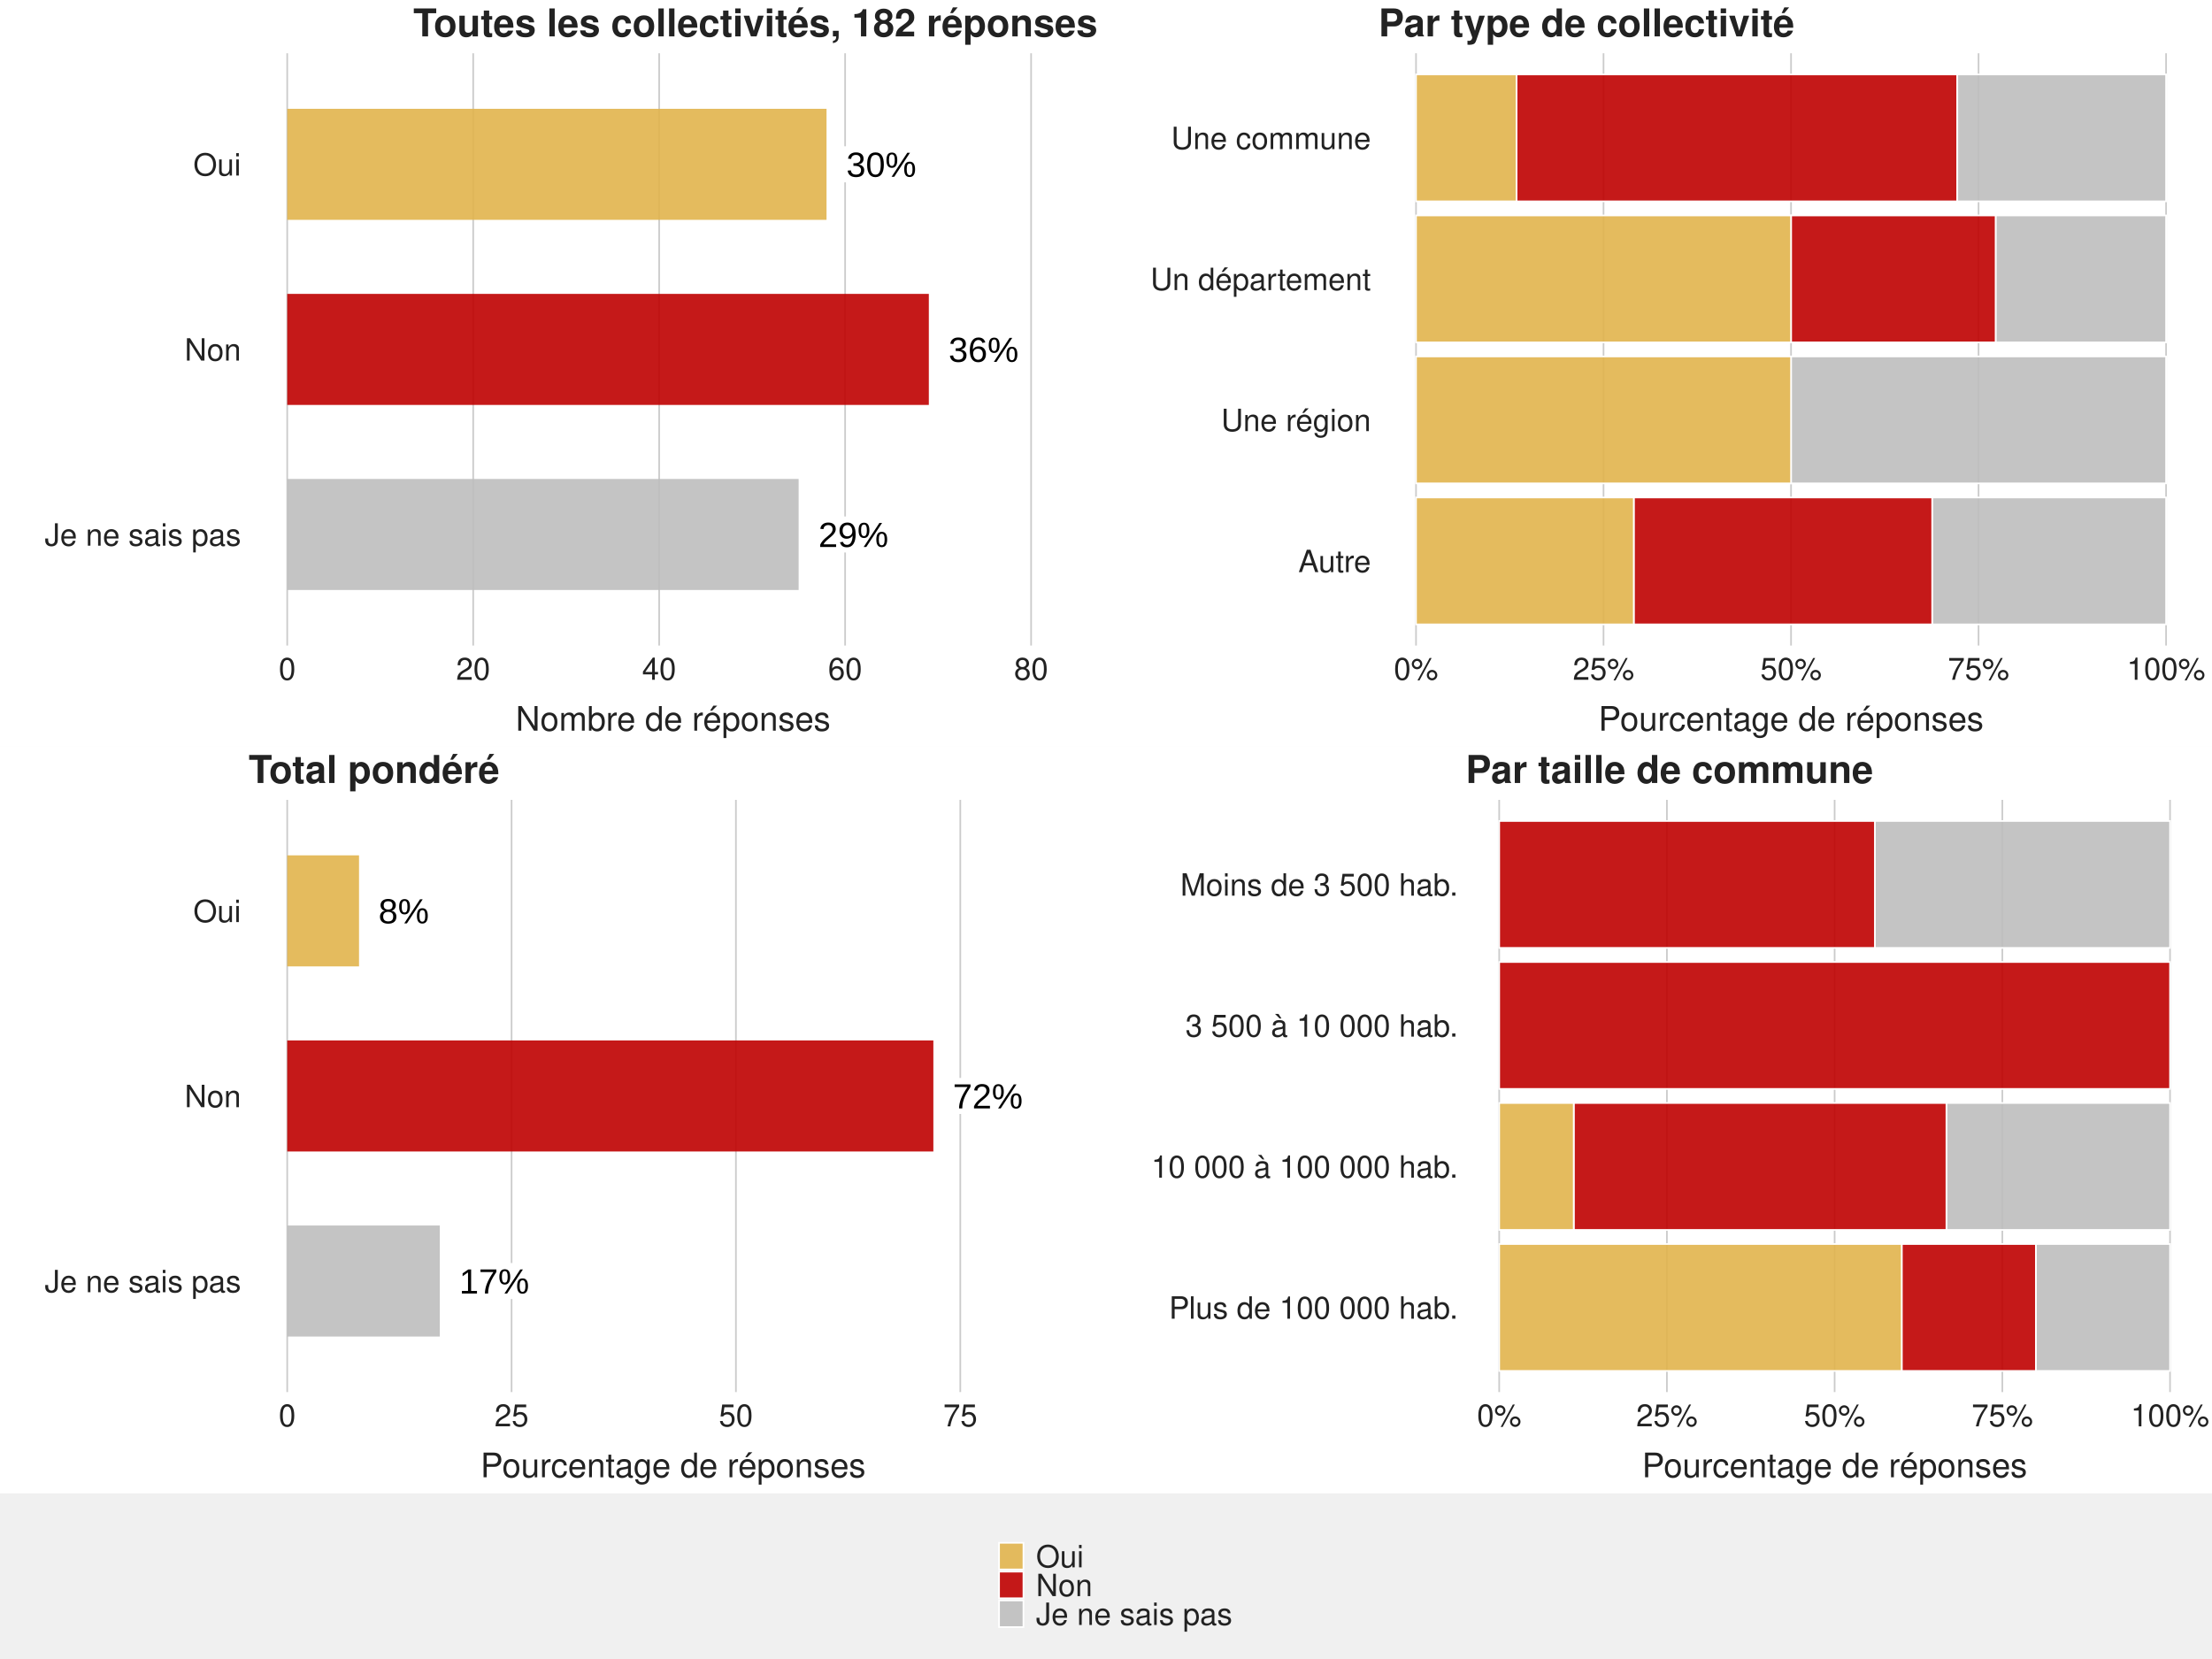
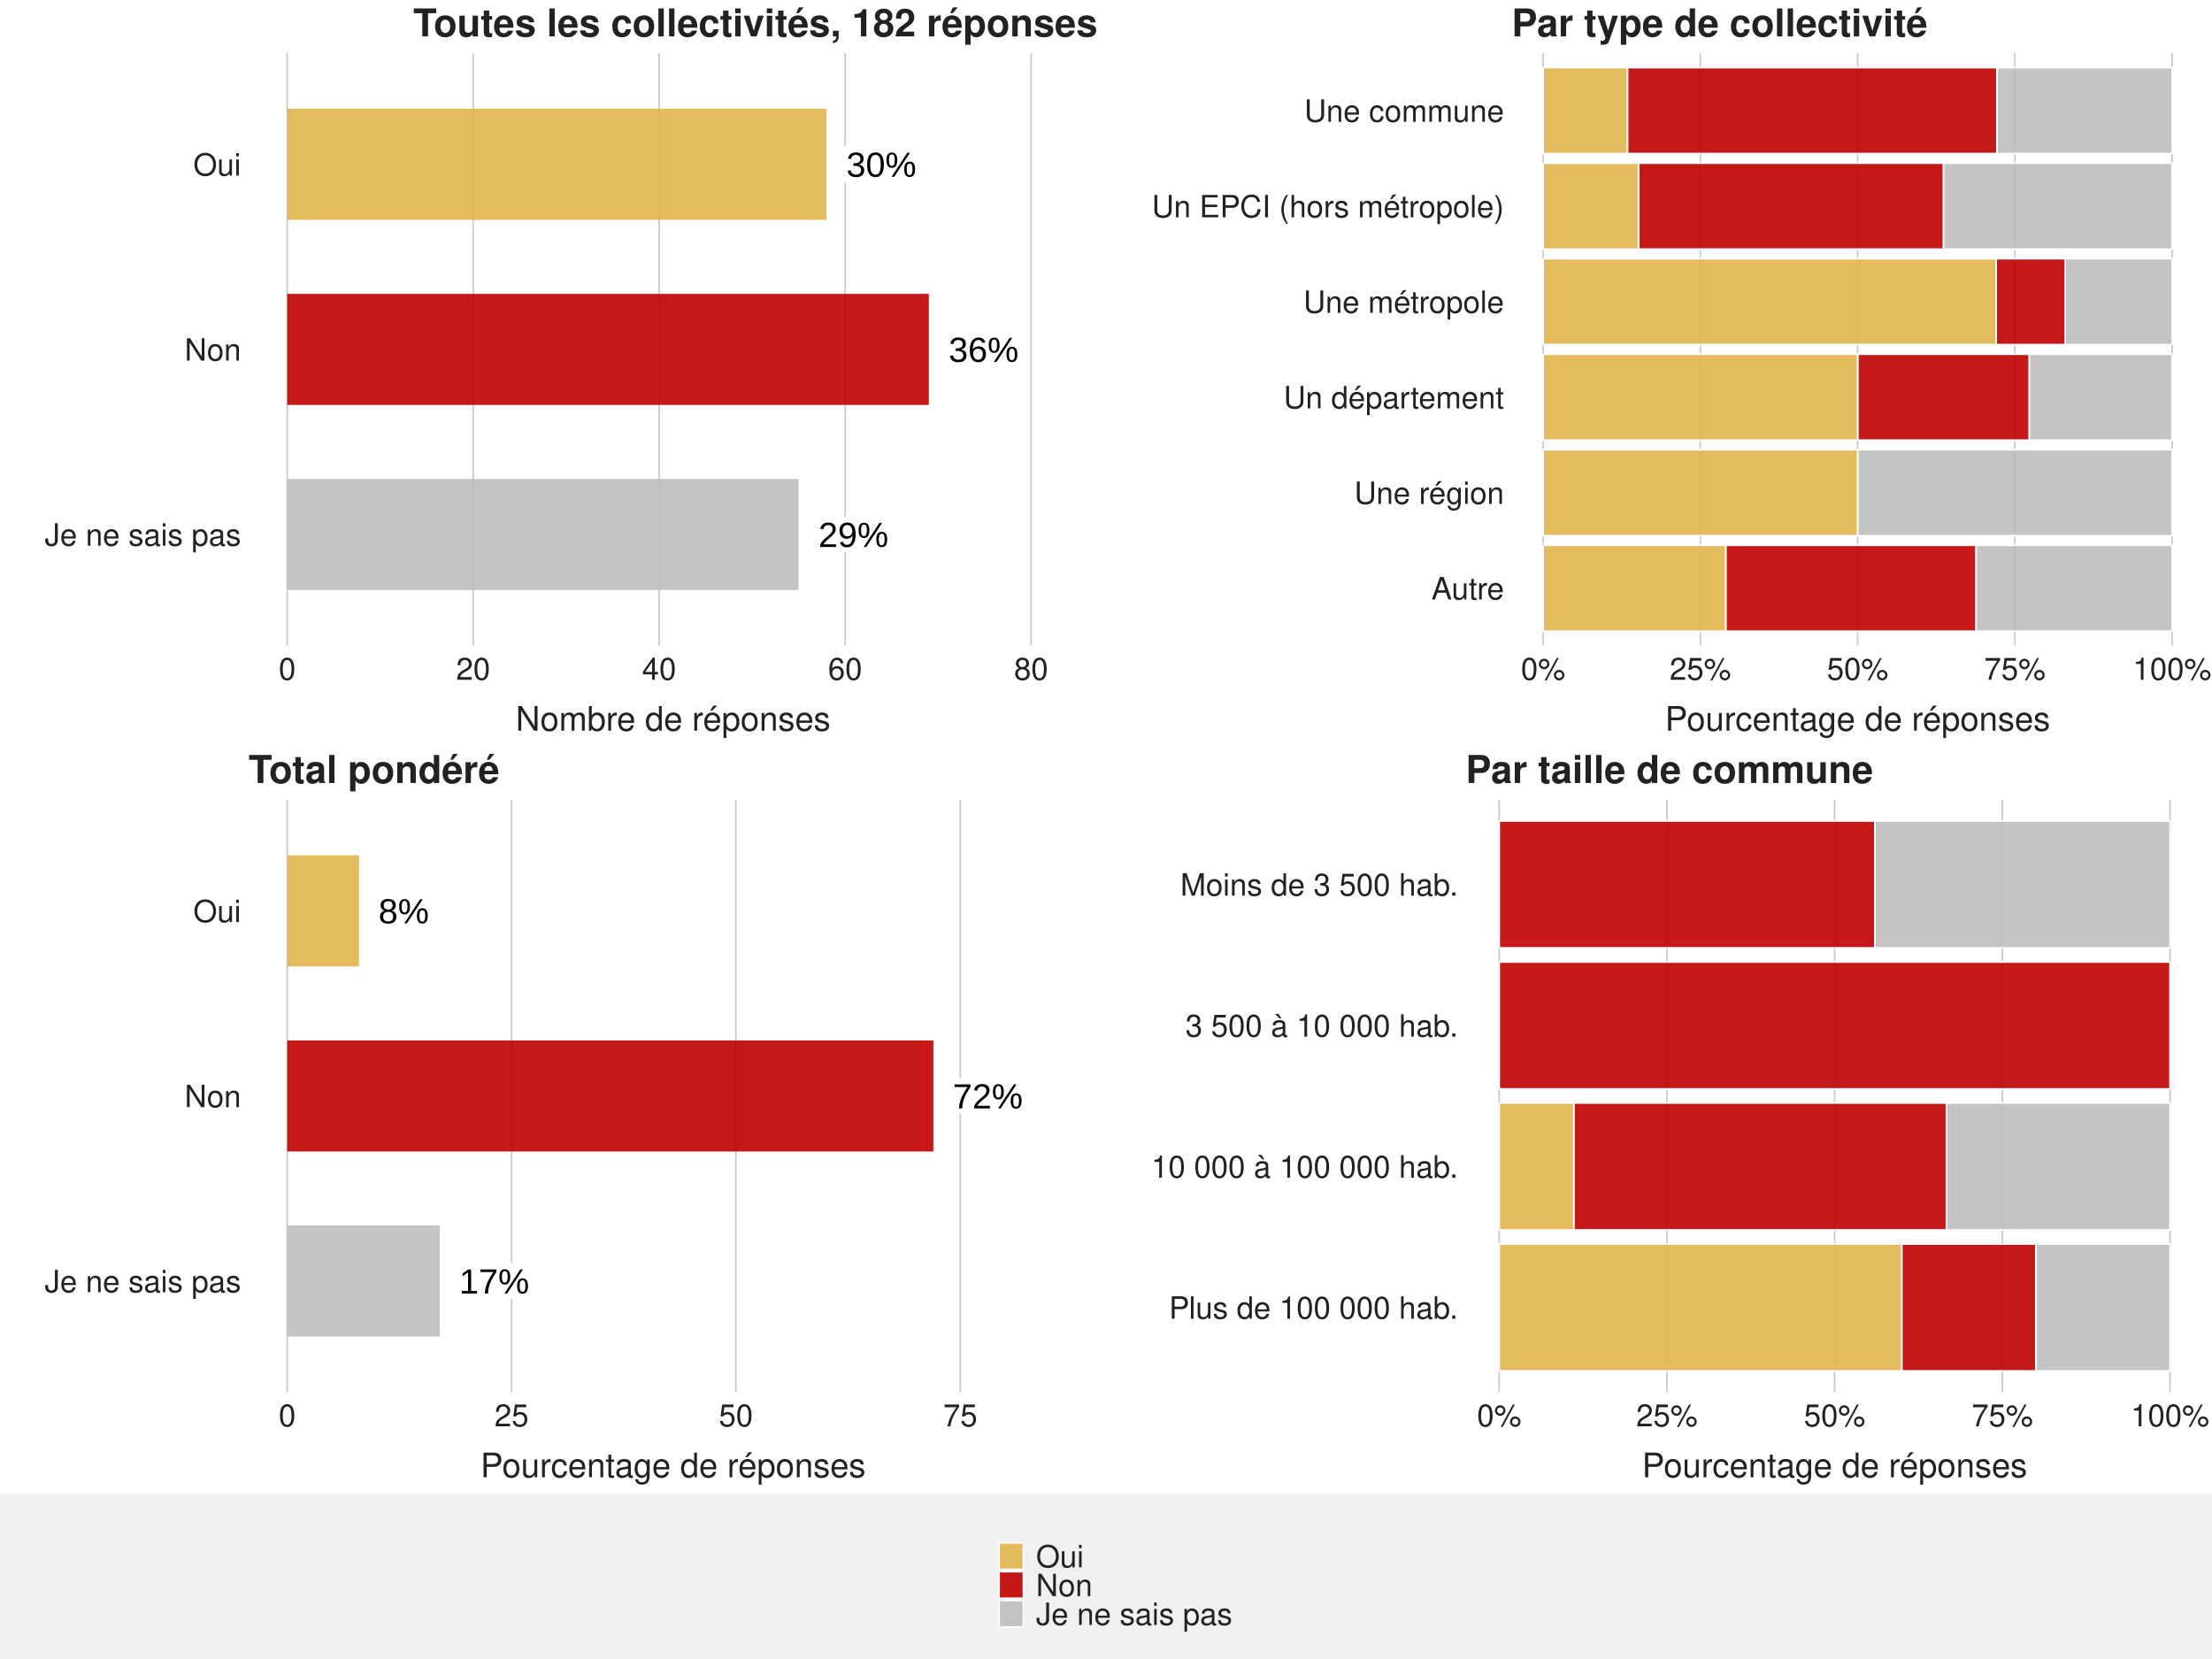
<svg xmlns="http://www.w3.org/2000/svg" class="svglite" width="1440.00pt" height="1080.00pt" viewBox="0 0 1440.00 1080.00">
  <defs>
    <style type="text/css">
    .svglite line, .svglite polyline, .svglite polygon, .svglite path, .svglite rect, .svglite circle {
      fill: none;
      stroke: #000000;
      stroke-linecap: round;
      stroke-linejoin: round;
      stroke-miterlimit: 10.00;
    }
    .svglite text {
      white-space: pre;
    }
  </style>
  </defs>
  <rect width="100%" height="100%" style="stroke: none; fill: none;" />
  <defs>
    <clipPath id="cpMC4wMHwxNDQwLjAwfDAuMDB8MTA4MC4wMA==">
      <rect x="0.00" y="0.00" width="1440.00" height="1080.00" />
    </clipPath>
  </defs>
  <g clip-path="url(#cpMC4wMHwxNDQwLjAwfDAuMDB8MTA4MC4wMA==)">
</g>
  <defs>
    <clipPath id="cpMC4wMHwxNDQwLjAwfDAuMDB8OTcyLjAw">
      <rect x="0.00" y="0.00" width="1440.00" height="972.00" />
    </clipPath>
  </defs>
  <g clip-path="url(#cpMC4wMHwxNDQwLjAwfDAuMDB8OTcyLjAw)">
</g>
  <g clip-path="url(#cpMC4wMHwxNDQwLjAwfDAuMDB8MTA4MC4wMA==)">
</g>
  <defs>
    <clipPath id="cpMC4wMHw3MjAuMDB8MC4wMHw5NzIuMDA=">
      <rect x="0.00" y="0.00" width="720.00" height="972.00" />
    </clipPath>
  </defs>
  <g clip-path="url(#cpMC4wMHw3MjAuMDB8MC4wMHw5NzIuMDA=)">
</g>
  <g clip-path="url(#cpMC4wMHwxNDQwLjAwfDAuMDB8MTA4MC4wMA==)">
</g>
  <defs>
    <clipPath id="cpMC4wMHw3MjAuMDB8MC4wMHw0ODYuMDA=">
      <rect x="0" y="0.00" width="720.00" height="486.00" />
    </clipPath>
  </defs>
  <g clip-path="url(#cpMC4wMHw3MjAuMDB8MC4wMHw0ODYuMDA=)">
    <rect x="0" y="0.00" width="720.00" height="486.00" style="stroke-width: 1.07; stroke: #FFFFFF; fill: #FFFFFF;" />
  </g>
  <g clip-path="url(#cpMC4wMHwxNDQwLjAwfDAuMDB8MTA4MC4wMA==)">
</g>
  <defs>
    <clipPath id="cpMTYxLjg1fDcxNC41MnwzNC42OXw0MjAuMjQ=">
      <rect x="161.85" y="34.69" width="552.67" height="385.55" />
    </clipPath>
  </defs>
  <g clip-path="url(#cpMTYxLjg1fDcxNC41MnwzNC42OXw0MjAuMjQ=)">
    <polyline points="186.98,420.24 186.98,34.69 " style="stroke-width: 1.07; stroke: #CBCBCB; stroke-linecap: butt;" />
    <polyline points="308.04,420.24 308.04,34.69 " style="stroke-width: 1.07; stroke: #CBCBCB; stroke-linecap: butt;" />
    <polyline points="429.11,420.24 429.11,34.69 " style="stroke-width: 1.07; stroke: #CBCBCB; stroke-linecap: butt;" />
    <polyline points="550.17,420.24 550.17,34.69 " style="stroke-width: 1.07; stroke: #CBCBCB; stroke-linecap: butt;" />
    <polyline points="671.24,420.24 671.24,34.69 " style="stroke-width: 1.07; stroke: #CBCBCB; stroke-linecap: butt;" />
    <rect x="186.98" y="311.80" width="332.93" height="72.29" style="stroke-width: 2.13; stroke: none; stroke-linecap: butt; stroke-linejoin: miter; fill: #BEBEBE; fill-opacity: 0.90;" />
    <rect x="186.98" y="191.32" width="417.68" height="72.29" style="stroke-width: 2.13; stroke: none; stroke-linecap: butt; stroke-linejoin: miter; fill: #BF0001; fill-opacity: 0.90;" />
    <rect x="186.98" y="70.83" width="351.09" height="72.29" style="stroke-width: 2.13; stroke: none; stroke-linecap: butt; stroke-linejoin: miter; fill: #E1B44D; fill-opacity: 0.90;" />
    <polygon points="528.12,359.67 575.93,359.67 575.84,359.67 576.19,359.66 576.53,359.59 576.85,359.46 577.16,359.29 577.42,359.07 577.65,358.81 577.84,358.51 577.98,358.19 578.06,357.86 578.09,357.51 578.09,357.51 578.09,338.38 578.09,338.38 578.06,338.03 577.98,337.70 577.84,337.38 577.65,337.08 577.42,336.82 577.16,336.60 576.85,336.43 576.53,336.31 576.19,336.24 575.93,336.22 528.12,336.22 528.38,336.24 528.03,336.22 527.69,336.26 527.35,336.36 527.04,336.51 526.75,336.71 526.50,336.95 526.29,337.23 526.13,337.53 526.02,337.86 525.97,338.21 525.96,338.38 525.96,357.51 525.97,357.34 525.97,357.68 526.02,358.03 526.13,358.36 526.29,358.67 526.50,358.94 526.75,359.18 527.04,359.38 527.35,359.53 527.69,359.63 528.03,359.67 " style="stroke-width: nan; stroke: none; fill: #FFFFFF;" />
    <text x="532.79" y="356.07" style="font-size: 22.76px; font-family: &quot;Arial&quot;;" textLength="44.93px" lengthAdjust="spacingAndGlyphs">29%</text>
    <polygon points="612.87,239.19 660.67,239.19 660.59,239.19 660.93,239.17 661.28,239.10 661.60,238.98 661.90,238.81 662.17,238.59 662.40,238.33 662.59,238.03 662.72,237.71 662.81,237.37 662.83,237.03 662.83,237.03 662.83,217.90 662.83,217.90 662.81,217.55 662.72,217.21 662.59,216.89 662.40,216.60 662.17,216.34 661.90,216.12 661.60,215.95 661.28,215.82 660.93,215.75 660.67,215.74 612.87,215.74 613.13,215.75 612.78,215.74 612.43,215.78 612.10,215.88 611.79,216.03 611.50,216.22 611.25,216.46 611.04,216.74 610.88,217.05 610.77,217.38 610.71,217.72 610.71,217.90 610.71,237.03 610.71,236.85 610.71,237.20 610.77,237.54 610.88,237.87 611.04,238.18 611.25,238.46 611.50,238.70 611.79,238.90 612.10,239.05 612.43,239.14 612.78,239.19 " style="stroke-width: nan; stroke: none; fill: #FFFFFF;" />
    <text x="617.54" y="235.59" style="font-size: 22.76px; font-family: &quot;Arial&quot;;" textLength="44.93px" lengthAdjust="spacingAndGlyphs">36%</text>
    <polygon points="546.28,118.70 594.09,118.70 594.00,118.70 594.35,118.69 594.69,118.62 595.01,118.50 595.32,118.32 595.58,118.10 595.81,117.84 596.00,117.55 596.14,117.23 596.22,116.89 596.25,116.54 596.25,116.54 596.25,97.41 596.25,97.41 596.22,97.07 596.14,96.73 596.00,96.41 595.81,96.12 595.58,95.86 595.32,95.64 595.01,95.46 594.69,95.34 594.35,95.27 594.09,95.25 546.28,95.25 546.54,95.27 546.19,95.26 545.85,95.30 545.51,95.39 545.20,95.54 544.91,95.74 544.66,95.98 544.45,96.26 544.29,96.57 544.18,96.90 544.13,97.24 544.12,97.41 544.12,116.54 544.13,116.37 544.13,116.72 544.18,117.06 544.29,117.39 544.45,117.70 544.66,117.98 544.91,118.22 545.20,118.42 545.51,118.56 545.85,118.66 546.19,118.70 " style="stroke-width: nan; stroke: none; fill: #FFFFFF;" />
    <text x="550.95" y="115.10" style="font-size: 22.76px; font-family: &quot;Arial&quot;;" textLength="44.93px" lengthAdjust="spacingAndGlyphs">30%</text>
  </g>
  <g clip-path="url(#cpMC4wMHwxNDQwLjAwfDAuMDB8MTA4MC4wMA==)">
    <text x="156.92" y="355.24" text-anchor="end" style="font-size: 20.00px;fill: #222222; font-family: &quot;Nimbus Sans&quot;;" textLength="127.82px" lengthAdjust="spacingAndGlyphs">Je ne sais pas</text>
    <text x="156.92" y="234.75" text-anchor="end" style="font-size: 20.00px;fill: #222222; font-family: &quot;Nimbus Sans&quot;;" textLength="36.68px" lengthAdjust="spacingAndGlyphs">Non</text>
    <text x="156.92" y="114.27" text-anchor="end" style="font-size: 20.00px;fill: #222222; font-family: &quot;Nimbus Sans&quot;;" textLength="31.12px" lengthAdjust="spacingAndGlyphs">Oui</text>
    <text x="186.98" y="442.54" text-anchor="middle" style="font-size: 20.00px;fill: #222222; font-family: &quot;Nimbus Sans&quot;;" textLength="11.12px" lengthAdjust="spacingAndGlyphs">0</text>
    <text x="308.04" y="442.54" text-anchor="middle" style="font-size: 20.00px;fill: #222222; font-family: &quot;Nimbus Sans&quot;;" textLength="22.23px" lengthAdjust="spacingAndGlyphs">20</text>
    <text x="429.11" y="442.54" text-anchor="middle" style="font-size: 20.00px;fill: #222222; font-family: &quot;Nimbus Sans&quot;;" textLength="22.23px" lengthAdjust="spacingAndGlyphs">40</text>
    <text x="550.17" y="442.54" text-anchor="middle" style="font-size: 20.00px;fill: #222222; font-family: &quot;Nimbus Sans&quot;;" textLength="22.23px" lengthAdjust="spacingAndGlyphs">60</text>
    <text x="671.24" y="442.54" text-anchor="middle" style="font-size: 20.00px;fill: #222222; font-family: &quot;Nimbus Sans&quot;;" textLength="22.23px" lengthAdjust="spacingAndGlyphs">80</text>
    <text x="438.19" y="475.68" text-anchor="middle" style="font-size: 22.00px;fill: #222222; font-family: &quot;Nimbus Sans&quot;;" textLength="205.42px" lengthAdjust="spacingAndGlyphs">Nombre de réponses</text>
    <text x="714.52" y="23.71" text-anchor="end" style="font-size: 25.00px; font-weight: bold;fill: #222222; font-family: &quot;Nimbus Sans&quot;;" textLength="447.48px" lengthAdjust="spacingAndGlyphs">Toutes les collectivités, 182 réponses</text>
  </g>
  <defs>
    <clipPath id="cpMC4wMHw3MjAuMDB8NDg2LjAwfDk3Mi4wMA==">
      <rect x="0" y="486.00" width="720.00" height="486.00" />
    </clipPath>
  </defs>
  <g clip-path="url(#cpMC4wMHw3MjAuMDB8NDg2LjAwfDk3Mi4wMA==)">
    <rect x="0" y="486.00" width="720.00" height="486.00" style="stroke-width: 1.07; stroke: #FFFFFF; fill: #FFFFFF;" />
  </g>
  <g clip-path="url(#cpMC4wMHwxNDQwLjAwfDAuMDB8MTA4MC4wMA==)">
</g>
  <defs>
    <clipPath id="cpMTYxLjg1fDcxNC41Mnw1MjAuNjl8OTA2LjI0">
      <rect x="161.85" y="520.69" width="552.67" height="385.55" />
    </clipPath>
  </defs>
  <g clip-path="url(#cpMTYxLjg1fDcxNC41Mnw1MjAuNjl8OTA2LjI0)">
    <polyline points="186.98,906.24 186.98,520.69 " style="stroke-width: 1.07; stroke: #CBCBCB; stroke-linecap: butt;" />
    <polyline points="333.03,906.24 333.03,520.69 " style="stroke-width: 1.07; stroke: #CBCBCB; stroke-linecap: butt;" />
    <polyline points="479.08,906.24 479.08,520.69 " style="stroke-width: 1.07; stroke: #CBCBCB; stroke-linecap: butt;" />
    <polyline points="625.14,906.24 625.14,520.69 " style="stroke-width: 1.07; stroke: #CBCBCB; stroke-linecap: butt;" />
    <rect x="186.98" y="797.80" width="99.32" height="72.29" style="stroke-width: 2.13; stroke: none; stroke-linecap: butt; stroke-linejoin: miter; fill: #BEBEBE; fill-opacity: 0.90;" />
    <rect x="186.98" y="677.32" width="420.63" height="72.29" style="stroke-width: 2.13; stroke: none; stroke-linecap: butt; stroke-linejoin: miter; fill: #BF0001; fill-opacity: 0.90;" />
    <rect x="186.98" y="556.83" width="46.74" height="72.29" style="stroke-width: 2.13; stroke: none; stroke-linecap: butt; stroke-linejoin: miter; fill: #E1B44D; fill-opacity: 0.90;" />
    <polygon points="294.29,845.67 342.10,845.67 342.01,845.67 342.36,845.66 342.70,845.59 343.03,845.46 343.33,845.29 343.60,845.07 343.83,844.81 344.01,844.51 344.15,844.19 344.23,843.86 344.26,843.51 344.26,843.51 344.26,824.38 344.26,824.38 344.23,824.03 344.15,823.70 344.01,823.38 343.83,823.08 343.60,822.82 343.33,822.60 343.03,822.43 342.70,822.31 342.36,822.24 342.10,822.22 294.29,822.22 294.55,822.24 294.21,822.22 293.86,822.26 293.53,822.36 293.21,822.51 292.93,822.71 292.68,822.95 292.47,823.23 292.31,823.53 292.20,823.86 292.14,824.21 292.13,824.38 292.13,843.51 292.14,843.34 292.14,843.68 292.20,844.03 292.31,844.36 292.47,844.67 292.68,844.94 292.93,845.18 293.21,845.38 293.53,845.53 293.86,845.63 294.21,845.67 " style="stroke-width: nan; stroke: none; fill: #FFFFFF;" />
    <text x="298.96" y="842.07" style="font-size: 22.76px; font-family: &quot;Arial&quot;;" textLength="44.93px" lengthAdjust="spacingAndGlyphs">17%</text>
    <polygon points="615.61,725.19 663.42,725.19 663.33,725.19 663.68,725.17 664.02,725.10 664.35,724.98 664.65,724.81 664.92,724.59 665.15,724.33 665.33,724.03 665.47,723.71 665.55,723.37 665.58,723.03 665.58,723.03 665.58,703.90 665.58,703.90 665.55,703.55 665.47,703.21 665.33,702.89 665.15,702.60 664.92,702.34 664.65,702.12 664.35,701.95 664.02,701.82 663.68,701.75 663.42,701.74 615.61,701.74 615.87,701.75 615.52,701.74 615.18,701.78 614.85,701.88 614.53,702.03 614.25,702.22 613.99,702.46 613.79,702.74 613.62,703.05 613.51,703.38 613.46,703.72 613.45,703.90 613.45,723.03 613.46,722.85 613.46,723.20 613.51,723.54 613.62,723.87 613.79,724.18 613.99,724.46 614.25,724.70 614.53,724.90 614.85,725.05 615.18,725.14 615.52,725.19 " style="stroke-width: nan; stroke: none; fill: #FFFFFF;" />
    <text x="620.28" y="721.59" style="font-size: 22.76px; font-family: &quot;Arial&quot;;" textLength="44.93px" lengthAdjust="spacingAndGlyphs">72%</text>
    <polygon points="241.71,604.70 276.51,604.70 276.43,604.70 276.77,604.69 277.11,604.62 277.44,604.50 277.74,604.32 278.01,604.10 278.24,603.84 278.42,603.55 278.56,603.23 278.64,602.89 278.67,602.54 278.67,602.54 278.67,583.41 278.67,583.41 278.64,583.07 278.56,582.73 278.42,582.41 278.24,582.12 278.01,581.86 277.74,581.64 277.44,581.46 277.11,581.34 276.77,581.27 276.51,581.25 241.71,581.25 241.97,581.27 241.63,581.26 241.28,581.30 240.95,581.39 240.63,581.54 240.35,581.74 240.10,581.98 239.89,582.26 239.73,582.57 239.62,582.90 239.56,583.24 239.55,583.41 239.55,602.54 239.56,602.37 239.56,602.72 239.62,603.06 239.73,603.39 239.89,603.70 240.10,603.98 240.35,604.22 240.63,604.42 240.95,604.56 241.28,604.66 241.63,604.70 " style="stroke-width: nan; stroke: none; fill: #FFFFFF;" />
    <text x="246.38" y="601.10" style="font-size: 22.76px; font-family: &quot;Arial&quot;;" textLength="31.92px" lengthAdjust="spacingAndGlyphs">8%</text>
  </g>
  <g clip-path="url(#cpMC4wMHwxNDQwLjAwfDAuMDB8MTA4MC4wMA==)">
    <text x="156.92" y="841.24" text-anchor="end" style="font-size: 20.00px;fill: #222222; font-family: &quot;Nimbus Sans&quot;;" textLength="127.82px" lengthAdjust="spacingAndGlyphs">Je ne sais pas</text>
    <text x="156.92" y="720.75" text-anchor="end" style="font-size: 20.00px;fill: #222222; font-family: &quot;Nimbus Sans&quot;;" textLength="36.68px" lengthAdjust="spacingAndGlyphs">Non</text>
    <text x="156.92" y="600.27" text-anchor="end" style="font-size: 20.00px;fill: #222222; font-family: &quot;Nimbus Sans&quot;;" textLength="31.12px" lengthAdjust="spacingAndGlyphs">Oui</text>
    <text x="186.98" y="928.54" text-anchor="middle" style="font-size: 20.00px;fill: #222222; font-family: &quot;Nimbus Sans&quot;;" textLength="11.12px" lengthAdjust="spacingAndGlyphs">0</text>
    <text x="333.03" y="928.54" text-anchor="middle" style="font-size: 20.00px;fill: #222222; font-family: &quot;Nimbus Sans&quot;;" textLength="22.23px" lengthAdjust="spacingAndGlyphs">25</text>
    <text x="479.08" y="928.54" text-anchor="middle" style="font-size: 20.00px;fill: #222222; font-family: &quot;Nimbus Sans&quot;;" textLength="22.23px" lengthAdjust="spacingAndGlyphs">50</text>
    <text x="625.14" y="928.54" text-anchor="middle" style="font-size: 20.00px;fill: #222222; font-family: &quot;Nimbus Sans&quot;;" textLength="22.23px" lengthAdjust="spacingAndGlyphs">75</text>
    <text x="438.19" y="961.68" text-anchor="middle" style="font-size: 22.00px;fill: #222222; font-family: &quot;Nimbus Sans&quot;;" textLength="251.94px" lengthAdjust="spacingAndGlyphs">Pourcentage de réponses</text>
    <text x="161.85" y="509.71" style="font-size: 25.00px; font-weight: bold;fill: #222222; font-family: &quot;Nimbus Sans&quot;;" textLength="165.33px" lengthAdjust="spacingAndGlyphs">Total pondéré</text>
  </g>
  <defs>
    <clipPath id="cpNzIwLjAwfDE0NDAuMDB8MC4wMHw5NzIuMDA=">
      <rect x="720.00" y="0.00" width="720.00" height="972.00" />
    </clipPath>
  </defs>
  <g clip-path="url(#cpNzIwLjAwfDE0NDAuMDB8MC4wMHw5NzIuMDA=)">
</g>
  <g clip-path="url(#cpMC4wMHwxNDQwLjAwfDAuMDB8MTA4MC4wMA==)">
</g>
  <defs>
    <clipPath id="cpNzIwLjAwfDE0NDAuMDB8MC4wMHw0ODYuMDA=">
      <rect x="720.00" y="0.00" width="720.00" height="486.00" />
    </clipPath>
  </defs>
  <g clip-path="url(#cpNzIwLjAwfDE0NDAuMDB8MC4wMHw0ODYuMDA=)">
    <rect x="720.00" y="0.00" width="720.00" height="486.00" style="stroke-width: 1.07; stroke: #FFFFFF; fill: #FFFFFF;" />
  </g>
  <g clip-path="url(#cpMC4wMHwxNDQwLjAwfDAuMDB8MTA4MC4wMA==)">
</g>
  <defs>
-     <clipPath id="cpODk3LjQxfDE0MzQuNTJ8MzQuNjl8NDIwLjI0">
-       <rect x="897.41" y="34.69" width="537.11" height="385.55" />
-     </clipPath>
-   </defs>
-   <g clip-path="url(#cpODk3LjQxfDE0MzQuNTJ8MzQuNjl8NDIwLjI0)">
-     <polyline points="921.82,420.24 921.82,34.69 " style="stroke-width: 1.07; stroke: #CBCBCB; stroke-linecap: butt;" />
-     <polyline points="1043.89,420.24 1043.89,34.69 " style="stroke-width: 1.07; stroke: #CBCBCB; stroke-linecap: butt;" />
-     <polyline points="1165.96,420.24 1165.96,34.69 " style="stroke-width: 1.07; stroke: #CBCBCB; stroke-linecap: butt;" />
-     <polyline points="1288.03,420.24 1288.03,34.69 " style="stroke-width: 1.07; stroke: #CBCBCB; stroke-linecap: butt;" />
-     <polyline points="1410.11,420.24 1410.11,34.69 " style="stroke-width: 1.07; stroke: #CBCBCB; stroke-linecap: butt;" />
-     <rect x="1257.85" y="323.85" width="152.26" height="82.62" style="stroke-width: 1.07; stroke: #FFFFFF; stroke-linecap: butt; stroke-linejoin: miter; fill: #BEBEBE; fill-opacity: 0.90;" />
-     <rect x="1063.58" y="323.85" width="194.26" height="82.62" style="stroke-width: 1.07; stroke: #FFFFFF; stroke-linecap: butt; stroke-linejoin: miter; fill: #BF0001; fill-opacity: 0.90;" />
-     <rect x="921.82" y="323.85" width="141.76" height="82.62" style="stroke-width: 1.07; stroke: #FFFFFF; stroke-linecap: butt; stroke-linejoin: miter; fill: #E1B44D; fill-opacity: 0.90;" />
-     <rect x="1299.13" y="140.26" width="110.97" height="82.62" style="stroke-width: 1.07; stroke: #FFFFFF; stroke-linecap: butt; stroke-linejoin: miter; fill: #BEBEBE; fill-opacity: 0.90;" />
-     <rect x="1165.96" y="140.26" width="133.17" height="82.62" style="stroke-width: 1.07; stroke: #FFFFFF; stroke-linecap: butt; stroke-linejoin: miter; fill: #BF0001; fill-opacity: 0.90;" />
-     <rect x="921.82" y="140.26" width="244.14" height="82.62" style="stroke-width: 1.07; stroke: #FFFFFF; stroke-linecap: butt; stroke-linejoin: miter; fill: #E1B44D; fill-opacity: 0.90;" />
-     <rect x="987.26" y="48.46" width="286.93" height="82.62" style="stroke-width: 1.07; stroke: #FFFFFF; stroke-linecap: butt; stroke-linejoin: miter; fill: #BF0001; fill-opacity: 0.90;" />
-     <rect x="1274.19" y="48.46" width="135.91" height="82.62" style="stroke-width: 1.07; stroke: #FFFFFF; stroke-linecap: butt; stroke-linejoin: miter; fill: #BEBEBE; fill-opacity: 0.90;" />
-     <rect x="921.82" y="48.46" width="65.44" height="82.62" style="stroke-width: 1.07; stroke: #FFFFFF; stroke-linecap: butt; stroke-linejoin: miter; fill: #E1B44D; fill-opacity: 0.90;" />
-     <rect x="1165.96" y="232.05" width="244.14" height="82.62" style="stroke-width: 1.07; stroke: #FFFFFF; stroke-linecap: butt; stroke-linejoin: miter; fill: #BEBEBE; fill-opacity: 0.90;" />
-     <rect x="1165.96" y="232.05" width="0.00" height="82.62" style="stroke-width: 1.07; stroke: #FFFFFF; stroke-linecap: butt; stroke-linejoin: miter; fill: #BF0001; fill-opacity: 0.90;" />
-     <rect x="921.82" y="232.05" width="244.14" height="82.62" style="stroke-width: 1.07; stroke: #FFFFFF; stroke-linecap: butt; stroke-linejoin: miter; fill: #E1B44D; fill-opacity: 0.90;" />
-   </g>
-   <g clip-path="url(#cpMC4wMHwxNDQwLjAwfDAuMDB8MTA4MC4wMA==)">
-     <text x="892.47" y="372.45" text-anchor="end" style="font-size: 20.00px;fill: #222222; font-family: &quot;Nimbus Sans&quot;;" textLength="47.79px" lengthAdjust="spacingAndGlyphs">Autre</text>
-     <text x="892.47" y="280.65" text-anchor="end" style="font-size: 20.00px;fill: #222222; font-family: &quot;Nimbus Sans&quot;;" textLength="97.80px" lengthAdjust="spacingAndGlyphs">Une région</text>
-     <text x="892.47" y="188.85" text-anchor="end" style="font-size: 20.00px;fill: #222222; font-family: &quot;Nimbus Sans&quot;;" textLength="143.37px" lengthAdjust="spacingAndGlyphs">Un département</text>
-     <text x="892.47" y="97.06" text-anchor="end" style="font-size: 20.00px;fill: #222222; font-family: &quot;Nimbus Sans&quot;;" textLength="130.02px" lengthAdjust="spacingAndGlyphs">Une commune</text>
-     <text x="921.82" y="442.54" text-anchor="middle" style="font-size: 20.00px;fill: #222222; font-family: &quot;Nimbus Sans&quot;;" textLength="28.89px" lengthAdjust="spacingAndGlyphs">0%</text>
-     <text x="1043.89" y="442.54" text-anchor="middle" style="font-size: 20.00px;fill: #222222; font-family: &quot;Nimbus Sans&quot;;" textLength="40.01px" lengthAdjust="spacingAndGlyphs">25%</text>
-     <text x="1165.96" y="442.54" text-anchor="middle" style="font-size: 20.00px;fill: #222222; font-family: &quot;Nimbus Sans&quot;;" textLength="40.01px" lengthAdjust="spacingAndGlyphs">50%</text>
-     <text x="1288.03" y="442.54" text-anchor="middle" style="font-size: 20.00px;fill: #222222; font-family: &quot;Nimbus Sans&quot;;" textLength="40.01px" lengthAdjust="spacingAndGlyphs">75%</text>
-     <text x="1410.11" y="442.54" text-anchor="middle" style="font-size: 20.00px;fill: #222222; font-family: &quot;Nimbus Sans&quot;;" textLength="51.13px" lengthAdjust="spacingAndGlyphs">100%</text>
-     <text x="1165.96" y="475.68" text-anchor="middle" style="font-size: 22.00px;fill: #222222; font-family: &quot;Nimbus Sans&quot;;" textLength="251.94px" lengthAdjust="spacingAndGlyphs">Pourcentage de réponses</text>
-     <text x="897.41" y="23.71" style="font-size: 25.00px; font-weight: bold;fill: #222222; font-family: &quot;Nimbus Sans&quot;;" textLength="270.97px" lengthAdjust="spacingAndGlyphs">Par type de collectivité</text>
+     <clipPath id="cpOTg0LjA3fDE0MzQuNTJ8MzQuNjl8NDIwLjI0">
+       <rect x="984.07" y="34.69" width="450.45" height="385.55" />
+     </clipPath>
+   </defs>
+   <g clip-path="url(#cpOTg0LjA3fDE0MzQuNTJ8MzQuNjl8NDIwLjI0)">
+     <polyline points="1004.55,420.24 1004.55,34.69 " style="stroke-width: 1.07; stroke: #CBCBCB; stroke-linecap: butt;" />
+     <polyline points="1106.92,420.24 1106.92,34.69 " style="stroke-width: 1.07; stroke: #CBCBCB; stroke-linecap: butt;" />
+     <polyline points="1209.30,420.24 1209.30,34.69 " style="stroke-width: 1.07; stroke: #CBCBCB; stroke-linecap: butt;" />
+     <polyline points="1311.67,420.24 1311.67,34.69 " style="stroke-width: 1.07; stroke: #CBCBCB; stroke-linecap: butt;" />
+     <polyline points="1414.05,420.24 1414.05,34.69 " style="stroke-width: 1.07; stroke: #CBCBCB; stroke-linecap: butt;" />
+     <rect x="1286.35" y="354.94" width="127.69" height="55.97" style="stroke-width: 1.07; stroke: #FFFFFF; stroke-linecap: butt; stroke-linejoin: miter; fill: #BEBEBE; fill-opacity: 0.90;" />
+     <rect x="1123.43" y="354.94" width="162.92" height="55.97" style="stroke-width: 1.07; stroke: #FFFFFF; stroke-linecap: butt; stroke-linejoin: miter; fill: #BF0001; fill-opacity: 0.90;" />
+     <rect x="1004.55" y="354.94" width="118.89" height="55.97" style="stroke-width: 1.07; stroke: #FFFFFF; stroke-linecap: butt; stroke-linejoin: miter; fill: #E1B44D; fill-opacity: 0.90;" />
+     <rect x="1265.14" y="106.20" width="148.91" height="55.97" style="stroke-width: 1.07; stroke: #FFFFFF; stroke-linecap: butt; stroke-linejoin: miter; fill: #BEBEBE; fill-opacity: 0.90;" />
+     <rect x="1066.59" y="106.20" width="198.54" height="55.97" style="stroke-width: 1.07; stroke: #FFFFFF; stroke-linecap: butt; stroke-linejoin: miter; fill: #BF0001; fill-opacity: 0.90;" />
+     <rect x="1004.55" y="106.20" width="62.05" height="55.97" style="stroke-width: 1.07; stroke: #FFFFFF; stroke-linecap: butt; stroke-linejoin: miter; fill: #E1B44D; fill-opacity: 0.90;" />
+     <rect x="1320.98" y="230.57" width="93.07" height="55.97" style="stroke-width: 1.07; stroke: #FFFFFF; stroke-linecap: butt; stroke-linejoin: miter; fill: #BEBEBE; fill-opacity: 0.90;" />
+     <rect x="1209.30" y="230.57" width="111.68" height="55.97" style="stroke-width: 1.07; stroke: #FFFFFF; stroke-linecap: butt; stroke-linejoin: miter; fill: #BF0001; fill-opacity: 0.90;" />
+     <rect x="1004.55" y="230.57" width="204.75" height="55.97" style="stroke-width: 1.07; stroke: #FFFFFF; stroke-linecap: butt; stroke-linejoin: miter; fill: #E1B44D; fill-opacity: 0.90;" />
+     <rect x="1059.43" y="44.02" width="240.63" height="55.97" style="stroke-width: 1.07; stroke: #FFFFFF; stroke-linecap: butt; stroke-linejoin: miter; fill: #BF0001; fill-opacity: 0.90;" />
+     <rect x="1300.06" y="44.02" width="113.98" height="55.97" style="stroke-width: 1.07; stroke: #FFFFFF; stroke-linecap: butt; stroke-linejoin: miter; fill: #BEBEBE; fill-opacity: 0.90;" />
+     <rect x="1004.55" y="44.02" width="54.88" height="55.97" style="stroke-width: 1.07; stroke: #FFFFFF; stroke-linecap: butt; stroke-linejoin: miter; fill: #E1B44D; fill-opacity: 0.90;" />
+     <rect x="1344.43" y="168.39" width="69.61" height="55.97" style="stroke-width: 1.07; stroke: #FFFFFF; stroke-linecap: butt; stroke-linejoin: miter; fill: #BEBEBE; fill-opacity: 0.90;" />
+     <rect x="1299.39" y="168.39" width="45.04" height="55.97" style="stroke-width: 1.07; stroke: #FFFFFF; stroke-linecap: butt; stroke-linejoin: miter; fill: #BF0001; fill-opacity: 0.90;" />
+     <rect x="1004.55" y="168.39" width="294.84" height="55.97" style="stroke-width: 1.07; stroke: #FFFFFF; stroke-linecap: butt; stroke-linejoin: miter; fill: #E1B44D; fill-opacity: 0.90;" />
+     <rect x="1209.30" y="292.76" width="204.75" height="55.97" style="stroke-width: 1.07; stroke: #FFFFFF; stroke-linecap: butt; stroke-linejoin: miter; fill: #BEBEBE; fill-opacity: 0.90;" />
+     <rect x="1209.30" y="292.76" width="0.00" height="55.97" style="stroke-width: 1.07; stroke: #FFFFFF; stroke-linecap: butt; stroke-linejoin: miter; fill: #BF0001; fill-opacity: 0.90;" />
+     <rect x="1004.55" y="292.76" width="204.75" height="55.97" style="stroke-width: 1.07; stroke: #FFFFFF; stroke-linecap: butt; stroke-linejoin: miter; fill: #E1B44D; fill-opacity: 0.90;" />
+   </g>
+   <g clip-path="url(#cpMC4wMHwxNDQwLjAwfDAuMDB8MTA4MC4wMA==)">
+     <text x="979.14" y="390.21" text-anchor="end" style="font-size: 20.00px;fill: #222222; font-family: &quot;Nimbus Sans&quot;;" textLength="47.79px" lengthAdjust="spacingAndGlyphs">Autre</text>
+     <text x="979.14" y="328.03" text-anchor="end" style="font-size: 20.00px;fill: #222222; font-family: &quot;Nimbus Sans&quot;;" textLength="97.80px" lengthAdjust="spacingAndGlyphs">Une région</text>
+     <text x="979.14" y="265.84" text-anchor="end" style="font-size: 20.00px;fill: #222222; font-family: &quot;Nimbus Sans&quot;;" textLength="143.37px" lengthAdjust="spacingAndGlyphs">Un département</text>
+     <text x="979.14" y="203.66" text-anchor="end" style="font-size: 20.00px;fill: #222222; font-family: &quot;Nimbus Sans&quot;;" textLength="131.14px" lengthAdjust="spacingAndGlyphs">Une métropole</text>
+     <text x="979.14" y="141.48" text-anchor="end" style="font-size: 20.00px;fill: #222222; font-family: &quot;Nimbus Sans&quot;;" textLength="230.04px" lengthAdjust="spacingAndGlyphs">Un EPCI (hors métropole)</text>
+     <text x="979.14" y="79.29" text-anchor="end" style="font-size: 20.00px;fill: #222222; font-family: &quot;Nimbus Sans&quot;;" textLength="130.02px" lengthAdjust="spacingAndGlyphs">Une commune</text>
+     <text x="1004.55" y="442.54" text-anchor="middle" style="font-size: 20.00px;fill: #222222; font-family: &quot;Nimbus Sans&quot;;" textLength="28.89px" lengthAdjust="spacingAndGlyphs">0%</text>
+     <text x="1106.92" y="442.54" text-anchor="middle" style="font-size: 20.00px;fill: #222222; font-family: &quot;Nimbus Sans&quot;;" textLength="40.01px" lengthAdjust="spacingAndGlyphs">25%</text>
+     <text x="1209.30" y="442.54" text-anchor="middle" style="font-size: 20.00px;fill: #222222; font-family: &quot;Nimbus Sans&quot;;" textLength="40.01px" lengthAdjust="spacingAndGlyphs">50%</text>
+     <text x="1311.67" y="442.54" text-anchor="middle" style="font-size: 20.00px;fill: #222222; font-family: &quot;Nimbus Sans&quot;;" textLength="40.01px" lengthAdjust="spacingAndGlyphs">75%</text>
+     <text x="1414.05" y="442.54" text-anchor="middle" style="font-size: 20.00px;fill: #222222; font-family: &quot;Nimbus Sans&quot;;" textLength="51.13px" lengthAdjust="spacingAndGlyphs">100%</text>
+     <text x="1209.30" y="475.68" text-anchor="middle" style="font-size: 22.00px;fill: #222222; font-family: &quot;Nimbus Sans&quot;;" textLength="251.94px" lengthAdjust="spacingAndGlyphs">Pourcentage de réponses</text>
+     <text x="984.07" y="23.71" style="font-size: 25.00px; font-weight: bold;fill: #222222; font-family: &quot;Nimbus Sans&quot;;" textLength="270.97px" lengthAdjust="spacingAndGlyphs">Par type de collectivité</text>
  </g>
  <defs>
    <clipPath id="cpNzIwLjAwfDE0NDAuMDB8NDg2LjAwfDk3Mi4wMA==">
      <rect x="720.00" y="486.00" width="720.00" height="486.00" />
    </clipPath>
  </defs>
  <g clip-path="url(#cpNzIwLjAwfDE0NDAuMDB8NDg2LjAwfDk3Mi4wMA==)">
    <rect x="720.00" y="486.00" width="720.00" height="486.00" style="stroke-width: 1.07; stroke: #FFFFFF; fill: #FFFFFF;" />
  </g>
  <g clip-path="url(#cpMC4wMHwxNDQwLjAwfDAuMDB8MTA4MC4wMA==)">
</g>
  <defs>
    <clipPath id="cpOTU0LjEzfDE0MzQuNTJ8NTIwLjY5fDkwNi4yNA==">
      <rect x="954.13" y="520.69" width="480.39" height="385.55" />
    </clipPath>
  </defs>
  <g clip-path="url(#cpOTU0LjEzfDE0MzQuNTJ8NTIwLjY5fDkwNi4yNA==)">
    <polyline points="975.97,906.24 975.97,520.69 " style="stroke-width: 1.07; stroke: #CBCBCB; stroke-linecap: butt;" />
    <polyline points="1085.15,906.24 1085.15,520.69 " style="stroke-width: 1.07; stroke: #CBCBCB; stroke-linecap: butt;" />
    <polyline points="1194.33,906.24 1194.33,520.69 " style="stroke-width: 1.07; stroke: #CBCBCB; stroke-linecap: butt;" />
    <polyline points="1303.51,906.24 1303.51,520.69 " style="stroke-width: 1.07; stroke: #CBCBCB; stroke-linecap: butt;" />
    <polyline points="1412.68,906.24 1412.68,520.69 " style="stroke-width: 1.07; stroke: #CBCBCB; stroke-linecap: butt;" />
    <rect x="1267.11" y="718.05" width="145.57" height="82.62" style="stroke-width: 1.07; stroke: #FFFFFF; stroke-linecap: butt; stroke-linejoin: miter; fill: #BEBEBE; fill-opacity: 0.90;" />
    <rect x="1024.49" y="718.05" width="242.62" height="82.62" style="stroke-width: 1.07; stroke: #FFFFFF; stroke-linecap: butt; stroke-linejoin: miter; fill: #BF0001; fill-opacity: 0.90;" />
    <rect x="975.97" y="718.05" width="48.52" height="82.62" style="stroke-width: 1.07; stroke: #FFFFFF; stroke-linecap: butt; stroke-linejoin: miter; fill: #E1B44D; fill-opacity: 0.90;" />
    <rect x="1412.68" y="626.26" width="0.00" height="82.62" style="stroke-width: 1.07; stroke: #FFFFFF; stroke-linecap: butt; stroke-linejoin: miter; fill: #BEBEBE; fill-opacity: 0.90;" />
    <rect x="975.97" y="626.26" width="436.71" height="82.62" style="stroke-width: 1.07; stroke: #FFFFFF; stroke-linecap: butt; stroke-linejoin: miter; fill: #BF0001; fill-opacity: 0.90;" />
    <rect x="975.97" y="626.26" width="0.00" height="82.62" style="stroke-width: 1.07; stroke: #FFFFFF; stroke-linecap: butt; stroke-linejoin: miter; fill: #E1B44D; fill-opacity: 0.90;" />
    <rect x="1220.53" y="534.46" width="192.15" height="82.62" style="stroke-width: 1.07; stroke: #FFFFFF; stroke-linecap: butt; stroke-linejoin: miter; fill: #BEBEBE; fill-opacity: 0.90;" />
    <rect x="975.97" y="534.46" width="244.56" height="82.62" style="stroke-width: 1.07; stroke: #FFFFFF; stroke-linecap: butt; stroke-linejoin: miter; fill: #BF0001; fill-opacity: 0.90;" />
    <rect x="975.97" y="534.46" width="0.00" height="82.62" style="stroke-width: 1.07; stroke: #FFFFFF; stroke-linecap: butt; stroke-linejoin: miter; fill: #E1B44D; fill-opacity: 0.90;" />
    <rect x="1325.34" y="809.85" width="87.34" height="82.62" style="stroke-width: 1.07; stroke: #FFFFFF; stroke-linecap: butt; stroke-linejoin: miter; fill: #BEBEBE; fill-opacity: 0.90;" />
    <rect x="1238.00" y="809.85" width="87.34" height="82.62" style="stroke-width: 1.07; stroke: #FFFFFF; stroke-linecap: butt; stroke-linejoin: miter; fill: #BF0001; fill-opacity: 0.90;" />
    <rect x="975.97" y="809.85" width="262.03" height="82.62" style="stroke-width: 1.07; stroke: #FFFFFF; stroke-linecap: butt; stroke-linejoin: miter; fill: #E1B44D; fill-opacity: 0.90;" />
  </g>
  <g clip-path="url(#cpMC4wMHwxNDQwLjAwfDAuMDB8MTA4MC4wMA==)">
    <text x="949.20" y="858.45" text-anchor="end" style="font-size: 20.00px;fill: #222222; font-family: &quot;Nimbus Sans&quot;;" textLength="188.98px" lengthAdjust="spacingAndGlyphs">Plus de 100 000 hab.</text>
    <text x="949.20" y="766.65" text-anchor="end" style="font-size: 20.00px;fill: #222222; font-family: &quot;Nimbus Sans&quot;;" textLength="200.10px" lengthAdjust="spacingAndGlyphs">10 000 à 100 000 hab.</text>
    <text x="949.20" y="674.85" text-anchor="end" style="font-size: 20.00px;fill: #222222; font-family: &quot;Nimbus Sans&quot;;" textLength="177.87px" lengthAdjust="spacingAndGlyphs">3 500 à 10 000 hab.</text>
    <text x="949.20" y="583.06" text-anchor="end" style="font-size: 20.00px;fill: #222222; font-family: &quot;Nimbus Sans&quot;;" textLength="181.18px" lengthAdjust="spacingAndGlyphs">Moins de 3 500 hab.</text>
    <text x="975.97" y="928.54" text-anchor="middle" style="font-size: 20.00px;fill: #222222; font-family: &quot;Nimbus Sans&quot;;" textLength="28.89px" lengthAdjust="spacingAndGlyphs">0%</text>
    <text x="1085.15" y="928.54" text-anchor="middle" style="font-size: 20.00px;fill: #222222; font-family: &quot;Nimbus Sans&quot;;" textLength="40.01px" lengthAdjust="spacingAndGlyphs">25%</text>
    <text x="1194.33" y="928.54" text-anchor="middle" style="font-size: 20.00px;fill: #222222; font-family: &quot;Nimbus Sans&quot;;" textLength="40.01px" lengthAdjust="spacingAndGlyphs">50%</text>
    <text x="1303.51" y="928.54" text-anchor="middle" style="font-size: 20.00px;fill: #222222; font-family: &quot;Nimbus Sans&quot;;" textLength="40.01px" lengthAdjust="spacingAndGlyphs">75%</text>
    <text x="1412.68" y="928.54" text-anchor="middle" style="font-size: 20.00px;fill: #222222; font-family: &quot;Nimbus Sans&quot;;" textLength="51.13px" lengthAdjust="spacingAndGlyphs">100%</text>
    <text x="1194.33" y="961.68" text-anchor="middle" style="font-size: 22.00px;fill: #222222; font-family: &quot;Nimbus Sans&quot;;" textLength="251.94px" lengthAdjust="spacingAndGlyphs">Pourcentage de réponses</text>
    <text x="954.13" y="509.71" style="font-size: 25.00px; font-weight: bold;fill: #222222; font-family: &quot;Nimbus Sans&quot;;" textLength="265.40px" lengthAdjust="spacingAndGlyphs">Par taille de commune</text>
    <rect x="650.39" y="1004.36" width="15.86" height="17.34" style="stroke-width: 1.07; stroke: #FFFFFF; stroke-linecap: butt; stroke-linejoin: miter; fill: #E1B44D; fill-opacity: 0.90;" />
    <rect x="650.39" y="1023.12" width="15.86" height="17.34" style="stroke-width: 1.07; stroke: #FFFFFF; stroke-linecap: butt; stroke-linejoin: miter; fill: #BF0001; fill-opacity: 0.90;" />
    <rect x="650.39" y="1041.88" width="15.86" height="17.34" style="stroke-width: 1.07; stroke: #FFFFFF; stroke-linecap: butt; stroke-linejoin: miter; fill: #BEBEBE; fill-opacity: 0.90;" />
    <text x="674.43" y="1020.32" style="font-size: 20.00px;fill: #222222; font-family: &quot;Nimbus Sans&quot;;" textLength="31.12px" lengthAdjust="spacingAndGlyphs">Oui</text>
    <text x="674.43" y="1039.08" style="font-size: 20.00px;fill: #222222; font-family: &quot;Nimbus Sans&quot;;" textLength="36.68px" lengthAdjust="spacingAndGlyphs">Non</text>
    <text x="674.43" y="1057.84" style="font-size: 20.00px;fill: #222222; font-family: &quot;Nimbus Sans&quot;;" textLength="127.82px" lengthAdjust="spacingAndGlyphs">Je ne sais pas</text>
  </g>
</svg>
